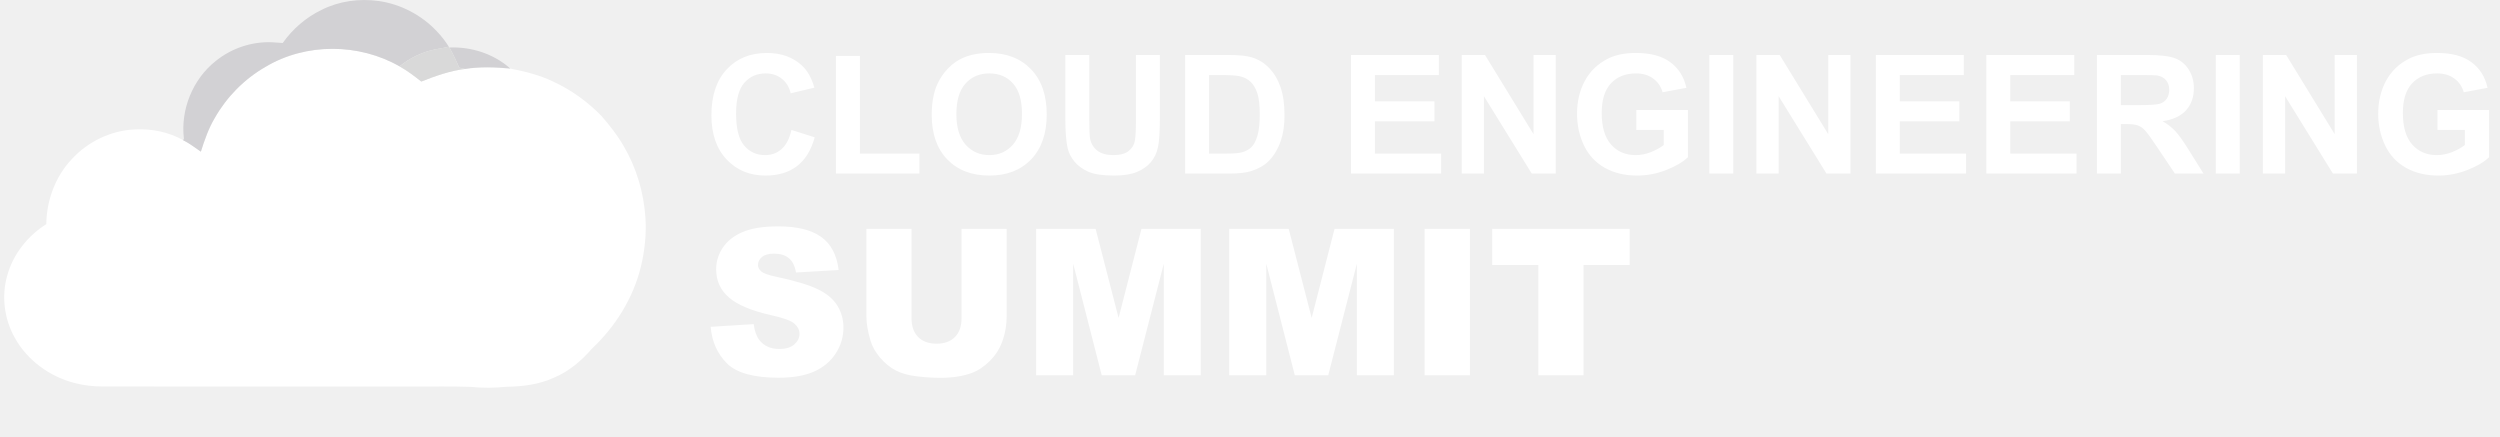
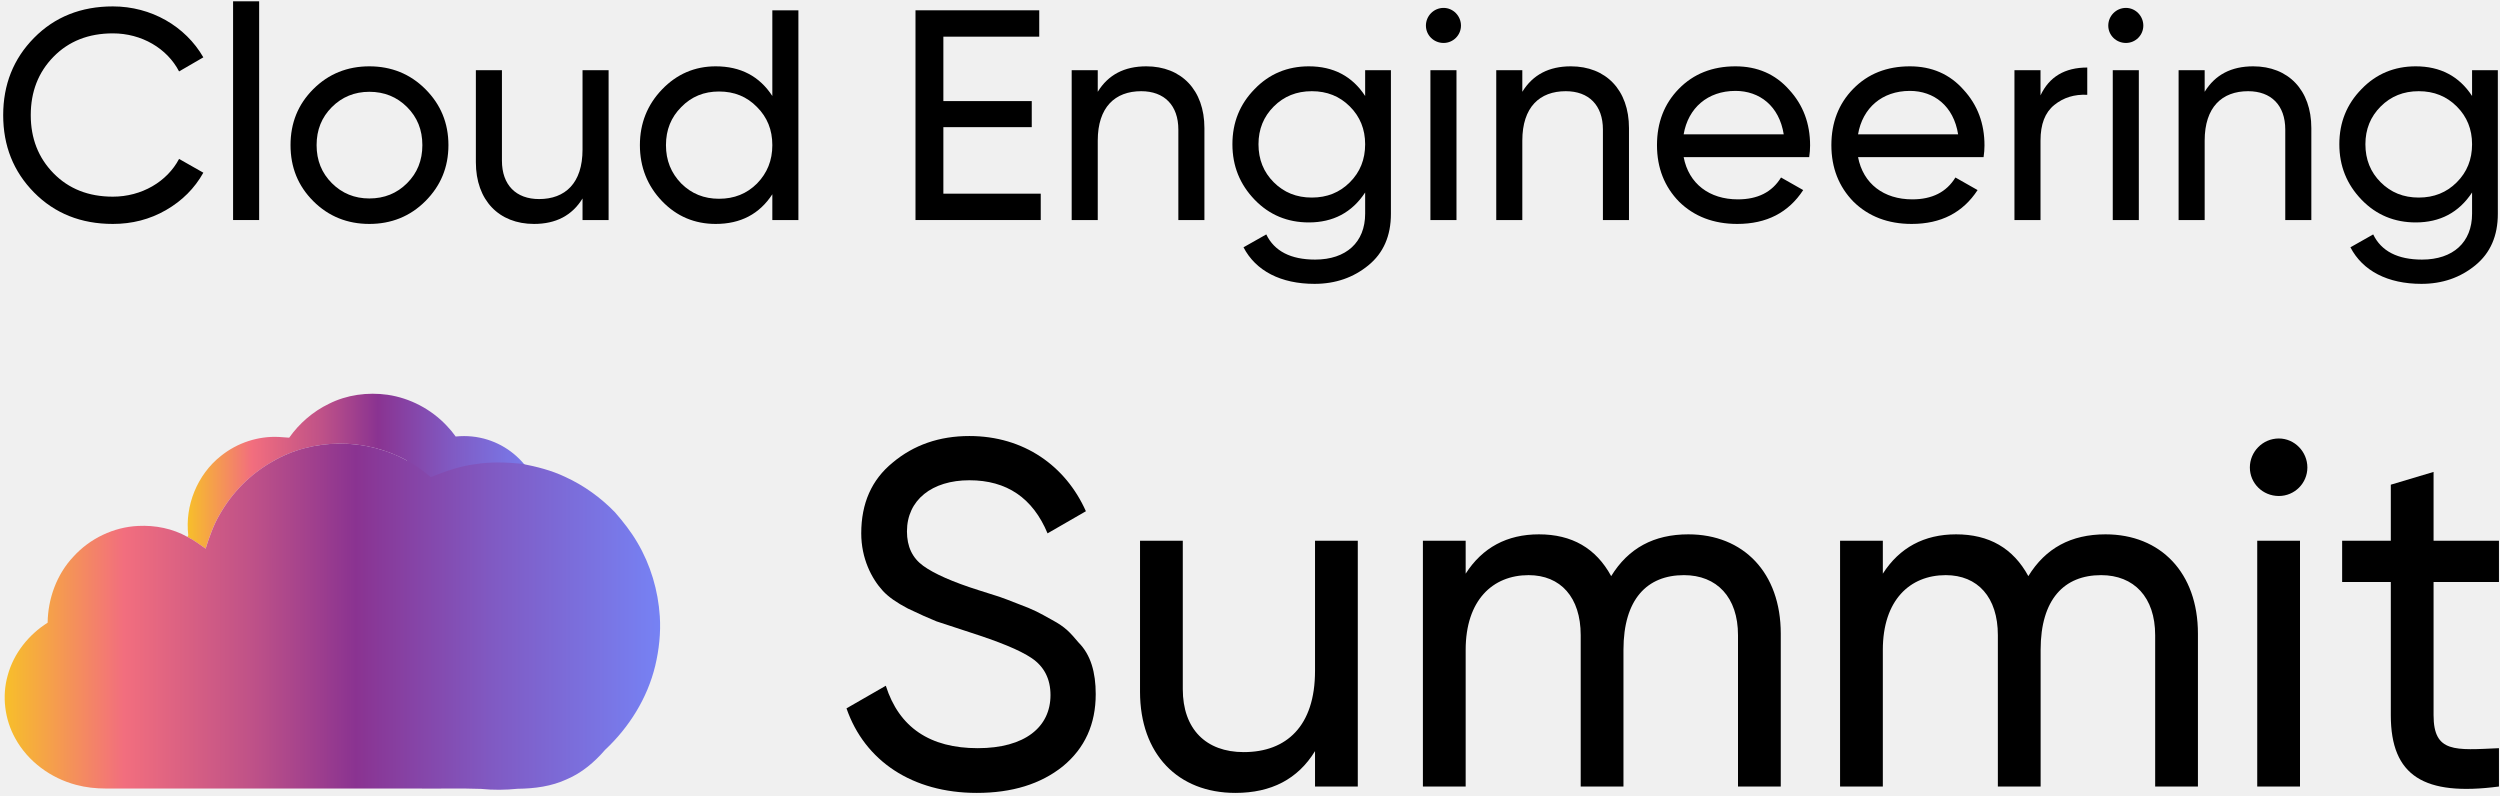
- <svg xmlns="http://www.w3.org/2000/svg" width="533" height="93" viewBox="0 0 533 93" fill="none">
-   <path d="M56.59 14.27C65.19 9.11 76.52 9.18 85.19 14.15C86.83 15.09 88.35 16.21 89.82 17.4C92.82 16.21 95.88 15.11 99.11 14.71C102.31 14.2 105.58 14.32 108.79 14.62C111.9 15.22 114.99 15.99 117.86 17.36C121.76 19.14 125.3 21.69 128.28 24.78C129.99 26.75 131.61 28.8 132.92 31.06C135.69 35.73 137.26 41.06 137.61 46.47C137.83 49.94 137.46 53.43 136.65 56.81C135.02 63.54 131.21 69.64 126.18 74.35C123.98 76.9 121.36 79.13 118.24 80.46C115.03 81.96 111.46 82.42 107.94 82.46C105.41 82.72 102.85 82.74 100.32 82.48C96.07 82.32 91.81 82.45 87.56 82.41C65.71 82.41 43.86 82.4 22.01 82.4C19.92 82.4 17.82 82.18 15.79 81.63C10.53 80.25 5.78 76.78 3.14 71.99C0.91 68.01 0.28 63.15 1.54 58.75C2.78 54.2 5.91 50.29 9.87 47.78C9.94 42.73 11.77 37.69 15.25 33.99C18.69 30.2 23.65 27.81 28.77 27.59C32.32 27.41 35.96 28.13 39.06 29.89C40.42 30.55 41.6 31.49 42.84 32.33C43.62 29.86 44.47 27.39 45.8 25.15C48.34 20.66 52.09 16.85 56.59 14.27Z" fill="white" />
-   <path d="M68.55 2.11C72.3 0.21 76.64 -0.36 80.78 0.22C85.47 0.9 89.89 3.22 93.13 6.67C94.09 7.67 94.95 8.78 95.69 9.95C94.71 10.21 93.7 10.36 92.7 10.54C89.95 11.13 87.35 12.37 85.18 14.15C76.51 9.18 65.17 9.11 56.58 14.27C52.09 16.85 48.34 20.66 45.78 25.16C44.45 27.4 43.6 29.87 42.82 32.34C41.58 31.5 40.4 30.55 39.04 29.9C39.08 29.82 39.17 29.65 39.21 29.56C38.46 23.36 41.1 16.87 46 13C49.41 10.24 53.83 8.78 58.21 9.02C58.9 9.06 59.58 9.12 60.27 9.17C62.39 6.17 65.25 3.7 68.55 2.11Z" fill="#D2D1D4" />
-   <path d="M95.81 10.13C100.49 9.93 105.28 11.48 108.79 14.61C105.57 14.31 102.31 14.19 99.11 14.7C98.69 14.61 98.29 14.51 97.88 14.41C97.28 12.94 96.59 11.51 95.81 10.13Z" fill="#D2D1D4" />
-   <path d="M92.71 10.53C93.71 10.35 94.71 10.2 95.7 9.94L95.81 10.13C96.6 11.51 97.29 12.94 97.87 14.41C98.28 14.51 98.68 14.61 99.1 14.7C95.88 15.11 92.81 16.21 89.81 17.39C88.34 16.2 86.82 15.07 85.18 14.14C87.36 12.37 89.96 11.12 92.71 10.53Z" fill="#D9D9D9" />
-   <path d="M168.743 27.706L173.692 29.275C172.933 32.034 171.669 34.086 169.898 35.431C168.14 36.764 165.904 37.431 163.191 37.431C159.834 37.431 157.075 36.287 154.914 34C152.753 31.701 151.673 28.562 151.673 24.585C151.673 20.378 152.759 17.113 154.931 14.791C157.104 12.458 159.961 11.291 163.501 11.291C166.593 11.291 169.105 12.205 171.036 14.032C172.186 15.113 173.048 16.665 173.623 18.688L168.571 19.895C168.272 18.585 167.645 17.55 166.691 16.791C165.749 16.033 164.599 15.653 163.243 15.653C161.369 15.653 159.846 16.326 158.673 17.671C157.512 19.016 156.932 21.194 156.932 24.206C156.932 27.401 157.506 29.677 158.656 31.034C159.805 32.39 161.3 33.069 163.139 33.069C164.496 33.069 165.662 32.638 166.639 31.775C167.617 30.913 168.318 29.557 168.743 27.706ZM178.227 37V11.929H183.331V32.741H196.021V37H178.227ZM198.642 24.516C198.642 21.941 199.027 19.78 199.798 18.033C200.372 16.745 201.154 15.59 202.143 14.567C203.143 13.544 204.235 12.785 205.419 12.291C206.994 11.624 208.81 11.291 210.868 11.291C214.592 11.291 217.569 12.446 219.799 14.757C222.041 17.067 223.162 20.28 223.162 24.395C223.162 28.476 222.052 31.672 219.834 33.983C217.615 36.282 214.649 37.431 210.936 37.431C207.178 37.431 204.189 36.287 201.97 34C199.752 31.701 198.642 28.54 198.642 24.516ZM203.901 24.344C203.901 27.206 204.562 29.379 205.884 30.861C207.206 32.333 208.885 33.069 210.919 33.069C212.954 33.069 214.621 32.339 215.92 30.879C217.23 29.407 217.885 27.206 217.885 24.275C217.885 21.378 217.247 19.217 215.971 17.791C214.707 16.366 213.023 15.653 210.919 15.653C208.816 15.653 207.12 16.378 205.833 17.826C204.545 19.263 203.901 21.435 203.901 24.344ZM227.128 11.722H232.231V25.413C232.231 27.585 232.295 28.994 232.421 29.637C232.64 30.672 233.157 31.505 233.973 32.138C234.801 32.758 235.927 33.069 237.353 33.069C238.801 33.069 239.893 32.776 240.629 32.189C241.364 31.591 241.807 30.861 241.956 29.999C242.106 29.137 242.181 27.706 242.181 25.706V11.722H247.285V24.999C247.285 28.034 247.147 30.178 246.871 31.43C246.595 32.684 246.083 33.741 245.336 34.603C244.6 35.465 243.612 36.155 242.37 36.672C241.129 37.178 239.508 37.431 237.508 37.431C235.094 37.431 233.26 37.155 232.007 36.603C230.766 36.04 229.783 35.316 229.059 34.431C228.335 33.534 227.858 32.597 227.628 31.62C227.294 30.172 227.128 28.034 227.128 25.206V11.722ZM252.664 11.722H261.993C264.096 11.722 265.7 11.883 266.804 12.205C268.286 12.642 269.557 13.417 270.614 14.533C271.672 15.648 272.476 17.015 273.028 18.636C273.58 20.246 273.856 22.234 273.856 24.602C273.856 26.683 273.597 28.476 273.08 29.982C272.448 31.821 271.545 33.31 270.373 34.448C269.488 35.31 268.292 35.983 266.786 36.465C265.66 36.822 264.154 37 262.269 37H252.664V11.722ZM257.768 15.998V32.741H261.579C263.004 32.741 264.033 32.66 264.665 32.5C265.493 32.293 266.177 31.942 266.717 31.448C267.269 30.953 267.717 30.143 268.062 29.017C268.407 27.878 268.58 26.332 268.58 24.378C268.58 22.424 268.407 20.924 268.062 19.878C267.717 18.832 267.235 18.015 266.614 17.429C265.993 16.843 265.206 16.446 264.252 16.239C263.539 16.079 262.142 15.998 260.062 15.998H257.768ZM288.03 37V11.722H306.773V15.998H293.133V21.602H305.824V25.861H293.133V32.741H307.255V37H288.03ZM311.635 37V11.722H316.601L326.947 28.603V11.722H331.689V37H326.567L316.377 20.516V37H311.635ZM348.863 27.706V23.447H359.864V33.517C358.795 34.551 357.243 35.465 355.208 36.259C353.185 37.04 351.133 37.431 349.052 37.431C346.408 37.431 344.104 36.879 342.138 35.776C340.172 34.661 338.695 33.074 337.706 31.017C336.718 28.948 336.224 26.7 336.224 24.275C336.224 21.642 336.775 19.303 337.879 17.257C338.982 15.211 340.597 13.642 342.724 12.55C344.345 11.71 346.362 11.291 348.776 11.291C351.915 11.291 354.363 11.952 356.122 13.274C357.892 14.584 359.03 16.401 359.536 18.723L354.467 19.671C354.11 18.429 353.438 17.452 352.449 16.74C351.472 16.015 350.248 15.653 348.776 15.653C346.546 15.653 344.77 16.36 343.448 17.774C342.138 19.188 341.483 21.286 341.483 24.068C341.483 27.068 342.149 29.321 343.483 30.827C344.816 32.321 346.564 33.069 348.725 33.069C349.794 33.069 350.863 32.862 351.932 32.448C353.012 32.023 353.938 31.511 354.708 30.913V27.706H348.863ZM364.433 37V11.722H369.537V37H364.433ZM374.468 37V11.722H379.434L389.78 28.603V11.722H394.522V37H389.401L379.21 20.516V37H374.468ZM399.936 37V11.722H418.679V15.998H405.04V21.602H417.731V25.861H405.04V32.741H419.162V37H399.936ZM423.49 37V11.722H442.233V15.998H428.594V21.602H441.285V25.861H428.594V32.741H442.716V37H423.49ZM447.061 37V11.722H457.803C460.505 11.722 462.465 11.952 463.683 12.412C464.913 12.86 465.896 13.665 466.632 14.826C467.367 15.987 467.735 17.314 467.735 18.809C467.735 20.705 467.178 22.274 466.063 23.516C464.948 24.746 463.281 25.522 461.062 25.844C462.166 26.488 463.074 27.195 463.787 27.965C464.511 28.735 465.482 30.103 466.701 32.069L469.787 37H463.683L459.993 31.5C458.683 29.534 457.786 28.298 457.303 27.792C456.821 27.275 456.309 26.924 455.769 26.741C455.228 26.545 454.372 26.447 453.199 26.447H452.165V37H447.061ZM452.165 22.413H455.941C458.39 22.413 459.918 22.309 460.528 22.102C461.137 21.895 461.614 21.539 461.959 21.033C462.304 20.527 462.476 19.895 462.476 19.136C462.476 18.286 462.246 17.602 461.786 17.084C461.338 16.556 460.7 16.222 459.873 16.084C459.459 16.027 458.217 15.998 456.148 15.998H452.165V22.413ZM472.408 37V11.722H477.512V37H472.408ZM482.443 37V11.722H487.409L497.755 28.603V11.722H502.497V37H497.376L487.185 20.516V37H482.443ZM519.671 27.706V23.447H530.672V33.517C529.603 34.551 528.051 35.465 526.016 36.259C523.993 37.04 521.941 37.431 519.861 37.431C517.217 37.431 514.912 36.879 512.946 35.776C510.981 34.661 509.503 33.074 508.515 31.017C507.526 28.948 507.032 26.7 507.032 24.275C507.032 21.642 507.584 19.303 508.687 17.257C509.791 15.211 511.406 13.642 513.532 12.55C515.153 11.71 517.171 11.291 519.585 11.291C522.723 11.291 525.171 11.952 526.93 13.274C528.701 14.584 529.839 16.401 530.344 18.723L525.275 19.671C524.919 18.429 524.246 17.452 523.257 16.74C522.28 16.015 521.056 15.653 519.585 15.653C517.355 15.653 515.579 16.36 514.257 17.774C512.946 19.188 512.291 21.286 512.291 24.068C512.291 27.068 512.958 29.321 514.291 30.827C515.625 32.321 517.372 33.069 519.533 33.069C520.602 33.069 521.671 32.862 522.74 32.448C523.821 32.023 524.746 31.511 525.516 30.913V27.706H519.671Z" fill="white" />
-   <path d="M151.511 69.677L160.685 69.102C160.884 70.592 161.288 71.727 161.898 72.508C162.892 73.77 164.311 74.402 166.155 74.402C167.532 74.402 168.589 74.083 169.327 73.444C170.079 72.791 170.455 72.039 170.455 71.188C170.455 70.379 170.1 69.655 169.391 69.017C168.681 68.378 167.035 67.775 164.453 67.208C160.224 66.257 157.209 64.994 155.406 63.419C153.59 61.844 152.682 59.836 152.682 57.395C152.682 55.792 153.143 54.28 154.065 52.861C155.002 51.428 156.4 50.307 158.259 49.498C160.132 48.675 162.693 48.264 165.943 48.264C169.93 48.264 172.967 49.009 175.053 50.499C177.153 51.974 178.402 54.33 178.799 57.565L169.71 58.097C169.469 56.693 168.958 55.671 168.178 55.032C167.411 54.394 166.347 54.075 164.985 54.075C163.864 54.075 163.019 54.316 162.452 54.798C161.884 55.267 161.6 55.841 161.6 56.522C161.6 57.019 161.835 57.466 162.303 57.863C162.757 58.275 163.835 58.658 165.538 59.013C169.753 59.921 172.768 60.843 174.584 61.78C176.415 62.702 177.742 63.852 178.565 65.228C179.402 66.605 179.821 68.144 179.821 69.847C179.821 71.848 179.267 73.692 178.16 75.381C177.053 77.07 175.507 78.354 173.52 79.234C171.534 80.099 169.029 80.532 166.006 80.532C160.699 80.532 157.024 79.51 154.981 77.467C152.937 75.424 151.781 72.827 151.511 69.677ZM205.001 48.796H214.622V67.399C214.622 69.244 214.331 70.989 213.749 72.635C213.182 74.267 212.281 75.7 211.046 76.935C209.826 78.155 208.541 79.014 207.193 79.51C205.32 80.206 203.071 80.553 200.446 80.553C198.928 80.553 197.267 80.447 195.465 80.234C193.677 80.021 192.18 79.603 190.974 78.978C189.768 78.34 188.661 77.439 187.654 76.275C186.66 75.112 185.979 73.912 185.61 72.678C185.014 70.691 184.716 68.932 184.716 67.399V48.796H194.337V67.846C194.337 69.549 194.805 70.883 195.742 71.848C196.693 72.799 198.005 73.274 199.68 73.274C201.34 73.274 202.638 72.806 203.575 71.869C204.526 70.918 205.001 69.577 205.001 67.846V48.796ZM220.901 48.796H233.587L238.483 67.782L243.357 48.796H256V80H248.125V56.203L242.016 80H234.885L228.798 56.203V80H220.901V48.796ZM262.067 48.796H274.753L279.648 67.782L284.522 48.796H297.166V80H289.29V56.203L283.182 80H276.051L269.963 56.203V80H262.067V48.796ZM303.722 48.796H313.385V80H303.722V48.796ZM318.132 48.796H347.442V56.501H337.608V80H327.966V56.501H318.132V48.796Z" fill="white" />
+ <svg xmlns="http://www.w3.org/2000/svg" width="534" height="170" viewBox="0 0 534 170" fill="none">
+   <path fill-rule="evenodd" clip-rule="evenodd" d="M82.768 84.322C78.535 83.734 74.086 84.313 70.251 86.257C66.869 87.885 63.939 90.418 61.769 93.492C61.585 93.478 61.403 93.464 61.221 93.449C60.701 93.407 60.184 93.365 59.661 93.339C55.176 93.085 50.654 94.587 47.163 97.408C42.153 101.369 39.449 108.016 40.218 114.347C40.186 114.403 40.138 114.503 40.096 114.589C40.077 114.627 40.06 114.663 40.046 114.691C41.104 115.206 42.059 115.884 43.011 116.561C43.312 116.774 43.613 116.988 43.916 117.196C44.712 114.673 45.589 112.14 46.946 109.852C49.569 105.258 53.412 101.351 58.006 98.711C66.698 93.494 78.124 93.501 86.952 98.398C84.125 101.394 82.393 105.434 82.393 109.877C82.393 119.118 89.883 126.608 99.124 126.608C108.364 126.608 115.854 119.118 115.854 109.877C115.854 100.637 108.364 93.147 99.124 93.147C98.519 93.147 97.923 93.179 97.335 93.241C96.75 92.423 96.108 91.646 95.411 90.924C92.092 87.397 87.561 85.019 82.768 84.322Z" fill="url(#paint0_linear)" />
+   <path d="M58.006 98.701C66.806 93.42 78.409 93.492 87.281 98.575C88.963 99.534 90.518 100.691 92.019 101.903C95.094 100.691 98.223 99.561 101.524 99.145C104.807 98.62 108.144 98.738 111.436 99.054C114.61 99.669 117.776 100.456 120.715 101.858C124.712 103.685 128.33 106.289 131.377 109.445C133.132 111.462 134.787 113.56 136.134 115.875C138.965 120.65 140.575 126.113 140.936 131.648C141.163 135.193 140.774 138.774 139.951 142.229C138.287 149.12 134.389 155.36 129.234 160.18C126.982 162.794 124.296 165.073 121.104 166.438C117.812 167.976 114.158 168.446 110.568 168.482C107.972 168.745 105.359 168.772 102.763 168.509C98.413 168.347 94.054 168.482 89.704 168.437C67.339 168.437 44.974 168.428 22.61 168.428C20.466 168.428 18.314 168.202 16.243 167.641C10.862 166.221 5.996 162.676 3.292 157.775C1.004 153.705 0.371 148.722 1.655 144.227C2.921 139.57 6.123 135.563 10.174 133.004C10.247 127.84 12.119 122.676 15.682 118.896C19.2 115.016 24.282 112.574 29.519 112.339C33.154 112.158 36.88 112.891 40.055 114.691C41.447 115.36 42.65 116.328 43.925 117.196C44.721 114.673 45.598 112.14 46.955 109.852C49.569 105.249 53.403 101.342 58.006 98.701Z" fill="url(#paint1_linear)" />
+   <path d="M24.106 47.832C28.202 47.832 31.978 46.872 35.434 44.888C38.89 42.904 41.578 40.216 43.434 36.888L38.25 33.944C35.69 38.808 30.25 42.008 24.106 42.008C18.922 42.008 14.698 40.344 11.434 37.016C8.17 33.688 6.57 29.528 6.57 24.6C6.57 19.608 8.17 15.448 11.434 12.12C14.698 8.792 18.922 7.128 24.106 7.128C30.25 7.128 35.69 10.328 38.25 15.256L43.434 12.248C39.594 5.592 32.298 1.368 24.106 1.368C17.322 1.368 11.69 3.608 7.274 8.088C2.858 12.568 0.682 18.072 0.682 24.6C0.682 31.128 2.858 36.632 7.274 41.112C11.69 45.592 17.322 47.832 24.106 47.832Z" fill="black" />
+   <path d="M55.354 47V0.28H49.786V47H55.354Z" fill="black" />
+   <path d="M90.857 42.968C94.121 39.704 95.785 35.736 95.785 31C95.785 26.264 94.121 22.296 90.857 19.032C87.593 15.768 83.561 14.168 78.889 14.168C74.217 14.168 70.185 15.768 66.921 19.032C63.657 22.296 62.057 26.264 62.057 31C62.057 35.736 63.657 39.704 66.921 42.968C70.185 46.232 74.217 47.832 78.889 47.832C83.561 47.832 87.593 46.232 90.857 42.968ZM78.889 42.392C75.753 42.392 73.065 41.304 70.889 39.128C68.713 36.952 67.625 34.264 67.625 31C67.625 27.736 68.713 25.048 70.889 22.872C73.065 20.696 75.753 19.608 78.889 19.608C82.089 19.608 84.777 20.696 86.953 22.872C89.129 25.048 90.217 27.736 90.217 31C90.217 34.264 89.129 36.952 86.953 39.128C84.777 41.304 82.089 42.392 78.889 42.392Z" fill="black" />
+   <path d="M124.429 31.96C124.429 39.128 120.717 42.52 115.149 42.52C110.221 42.52 107.213 39.512 107.213 34.328V15H101.645V34.648C101.645 42.776 106.573 47.832 114.061 47.832C118.733 47.832 122.189 46.04 124.429 42.392V47H129.997V15H124.429V31.96Z" fill="black" />
+   <path d="M164.97 20.504C162.218 16.28 158.186 14.168 152.874 14.168C148.394 14.168 144.554 15.832 141.418 19.096C138.282 22.36 136.682 26.328 136.682 31C136.682 35.672 138.282 39.704 141.418 42.968C144.554 46.232 148.394 47.832 152.874 47.832C158.186 47.832 162.218 45.72 164.97 41.496V47H170.538V2.2H164.97V20.504ZM153.578 42.456C150.378 42.456 147.69 41.368 145.514 39.192C143.338 36.952 142.25 34.264 142.25 31C142.25 27.736 143.338 25.048 145.514 22.872C147.69 20.632 150.378 19.544 153.578 19.544C156.842 19.544 159.53 20.632 161.706 22.872C163.882 25.048 164.97 27.736 164.97 31C164.97 34.264 163.882 36.952 161.706 39.192C159.53 41.368 156.842 42.456 153.578 42.456Z" fill="black" />
+   <path d="M201.502 27.16H220.382V21.592H201.502V7.832H221.982V2.2H195.55V47H222.302V41.368H201.502V27.16Z" fill="black" />
+   <path d="M244.847 14.168C240.175 14.168 236.719 15.96 234.479 19.608V15H228.911V47H234.479V30.04C234.479 22.872 238.191 19.48 243.759 19.48C248.687 19.48 251.695 22.488 251.695 27.672V47H257.263V27.352C257.263 19.224 252.335 14.168 244.847 14.168Z" fill="black" />
+   <path d="M291.596 20.504C288.844 16.28 284.812 14.168 279.564 14.168C275.02 14.168 271.116 15.768 267.98 19.032C264.844 22.232 263.244 26.136 263.244 30.808C263.244 35.48 264.844 39.384 267.98 42.648C271.116 45.912 275.02 47.512 279.564 47.512C284.748 47.512 288.78 45.4 291.596 41.112V45.656C291.596 51.736 287.564 55.448 280.908 55.448C275.724 55.448 272.204 53.656 270.476 50.072L265.612 52.824C268.236 57.88 273.612 60.632 280.78 60.632C285.26 60.632 289.1 59.288 292.3 56.664C295.5 54.04 297.1 50.392 297.1 45.656V15H291.596V20.504ZM291.596 30.808C291.596 34.072 290.508 36.76 288.332 38.936C286.156 41.112 283.468 42.2 280.204 42.2C276.94 42.2 274.252 41.112 272.076 38.936C269.9 36.76 268.812 34.072 268.812 30.808C268.812 27.608 269.9 24.92 272.076 22.744C274.252 20.568 276.94 19.48 280.204 19.48C283.468 19.48 286.156 20.568 288.332 22.744C290.508 24.92 291.596 27.608 291.596 30.808Z" fill="black" />
+   <path d="M308.352 9.176C310.4 9.176 312.064 7.512 312.064 5.464C312.064 3.416 310.4 1.688 308.352 1.688C306.24 1.688 304.576 3.416 304.576 5.464C304.576 7.512 306.24 9.176 308.352 9.176ZM311.104 47V15H305.536V47H311.104Z" fill="black" />
+   <path d="M335.535 14.168C330.863 14.168 327.407 15.96 325.167 19.608V15H319.599V47H325.167V30.04C325.167 22.872 328.879 19.48 334.447 19.48C339.375 19.48 342.383 22.488 342.383 27.672V47H347.951V27.352C347.951 19.224 343.023 14.168 335.535 14.168Z" fill="black" />
+   <path d="M386.444 33.56C386.572 32.728 386.636 31.896 386.636 31.064C386.636 26.392 385.164 22.424 382.156 19.16C379.212 15.832 375.372 14.168 370.7 14.168C365.772 14.168 361.74 15.768 358.604 18.968C355.468 22.168 353.932 26.2 353.932 31C353.932 35.864 355.532 39.896 358.668 43.096C361.868 46.232 366.028 47.832 371.084 47.832C377.356 47.832 382.028 45.4 385.164 40.6L380.428 37.912C378.508 41.048 375.436 42.584 371.212 42.584C365.132 42.584 360.716 39.256 359.628 33.56H386.444ZM370.7 19.416C375.82 19.416 380.044 22.616 381.004 28.696H359.628C360.588 23.064 364.748 19.416 370.7 19.416Z" fill="black" />
+   <path d="M423.694 33.56C423.822 32.728 423.886 31.896 423.886 31.064C423.886 26.392 422.414 22.424 419.406 19.16C416.462 15.832 412.622 14.168 407.95 14.168C403.022 14.168 398.99 15.768 395.854 18.968C392.718 22.168 391.182 26.2 391.182 31C391.182 35.864 392.782 39.896 395.918 43.096C399.118 46.232 403.278 47.832 408.334 47.832C414.606 47.832 419.278 45.4 422.414 40.6L417.678 37.912C415.758 41.048 412.686 42.584 408.462 42.584C402.382 42.584 397.966 39.256 396.878 33.56H423.694ZM407.95 19.416C413.07 19.416 417.294 22.616 418.254 28.696H396.878C397.838 23.064 401.998 19.416 407.95 19.416Z" fill="black" />
+   <path d="M435.854 15H430.286V47H435.854V30.04C435.854 26.52 436.814 24.024 438.798 22.424C440.782 20.824 443.086 20.12 445.838 20.248V14.424C441.038 14.424 437.71 16.408 435.854 20.376V15Z" fill="black" />
+   <path d="M454.102 9.176C456.15 9.176 457.814 7.512 457.814 5.464C457.814 3.416 456.15 1.688 454.102 1.688C451.99 1.688 450.326 3.416 450.326 5.464C450.326 7.512 451.99 9.176 454.102 9.176ZM456.854 47V15H451.286V47H456.854Z" fill="black" />
+   <path d="M481.285 14.168C476.613 14.168 473.157 15.96 470.917 19.608V15H465.349V47H470.917V30.04C470.917 22.872 474.629 19.48 480.197 19.48C485.125 19.48 488.133 22.488 488.133 27.672V47H493.701V27.352C493.701 19.224 488.773 14.168 481.285 14.168Z" fill="black" />
+   <path d="M528.034 20.504C525.282 16.28 521.25 14.168 516.002 14.168C511.458 14.168 507.554 15.768 504.418 19.032C501.282 22.232 499.682 26.136 499.682 30.808C499.682 35.48 501.282 39.384 504.418 42.648C507.554 45.912 511.458 47.512 516.002 47.512C521.186 47.512 525.218 45.4 528.034 41.112V45.656C528.034 51.736 524.002 55.448 517.346 55.448C512.162 55.448 508.642 53.656 506.914 50.072L502.05 52.824C504.674 57.88 510.05 60.632 517.218 60.632C521.698 60.632 525.538 59.288 528.738 56.664C531.938 54.04 533.538 50.392 533.538 45.656V15H528.034V20.504ZM528.034 30.808C528.034 34.072 526.946 36.76 524.77 38.936C522.594 41.112 519.906 42.2 516.642 42.2C513.378 42.2 510.69 41.112 508.514 38.936C506.338 36.76 505.25 34.072 505.25 30.808C505.25 27.608 506.338 24.92 508.514 22.744C510.69 20.568 513.378 19.48 516.642 19.48C519.906 19.48 522.594 20.568 524.77 22.744C526.946 24.92 528.034 27.608 528.034 30.808Z" fill="black" />
+   <path d="M208.636 169.365C216.196 169.365 222.286 167.475 227.011 163.695C231.736 159.81 234.046 154.665 234.046 148.26C234.046 143.64 232.996 139.86 230.371 137.235C228.586 135.135 227.641 133.98 224.701 132.405C221.866 130.83 221.026 130.305 217.351 128.94C215.566 128.205 214.306 127.785 213.466 127.47L209.161 126.105C203.491 124.32 199.501 122.535 197.191 120.855C194.881 119.175 193.726 116.76 193.726 113.505C193.726 106.785 199.081 102.585 207.061 102.585C215.041 102.585 220.606 106.365 223.756 113.925L231.946 109.2C227.641 99.54 218.716 93.135 207.061 93.135C200.656 93.135 195.196 95.025 190.681 98.805C186.166 102.48 183.961 107.52 183.961 113.925C183.961 119.28 186.166 123.585 188.581 126.21C189.736 127.47 191.521 128.73 193.936 129.99C196.351 131.145 198.451 132.09 200.026 132.72L207.061 135.03C213.256 137.025 217.771 138.81 220.396 140.595C223.021 142.38 224.386 145.005 224.386 148.47C224.386 155.295 218.926 159.81 208.846 159.81C198.661 159.81 192.046 155.4 189.211 146.475L180.811 151.305C184.696 162.54 194.881 169.365 208.636 169.365Z" fill="black" />
+   <path d="M280.889 143.325C280.889 155.085 274.799 160.65 265.664 160.65C257.579 160.65 252.644 155.715 252.644 147.21V115.5H243.509V147.735C243.509 161.07 251.594 169.365 263.879 169.365C271.544 169.365 277.214 166.425 280.889 160.44V168H290.024V115.5H280.889V143.325Z" fill="black" />
+   <path d="M360.632 114.135C353.282 114.135 347.822 117.075 344.147 123.06C340.892 117.075 335.747 114.135 328.712 114.135C321.887 114.135 316.637 116.97 313.067 122.535V115.5H303.932V168H313.067V138.81C313.067 128.205 318.842 122.85 326.507 122.85C333.332 122.85 337.637 127.575 337.637 135.66V168H346.772V138.81C346.772 127.995 351.812 122.85 359.687 122.85C366.722 122.85 371.237 127.575 371.237 135.66V168H380.372V135.345C380.372 122.325 372.392 114.135 360.632 114.135Z" fill="black" />
+   <path d="M449.738 114.135C442.388 114.135 436.928 117.075 433.253 123.06C429.998 117.075 424.853 114.135 417.818 114.135C410.993 114.135 405.743 116.97 402.173 122.535V115.5H393.038V168H402.173V138.81C402.173 128.205 407.948 122.85 415.613 122.85C422.438 122.85 426.743 127.575 426.743 135.66V168H435.878V138.81C435.878 127.995 440.918 122.85 448.793 122.85C455.828 122.85 460.343 127.575 460.343 135.66V168H469.478V135.345C469.478 122.325 461.498 114.135 449.738 114.135Z" fill="black" />
+   <path d="M486.765 105.945C490.125 105.945 492.855 103.215 492.855 99.855C492.855 96.495 490.125 93.66 486.765 93.66C483.3 93.66 480.57 96.495 480.57 99.855C480.57 103.215 483.3 105.945 486.765 105.945ZM491.28 168V115.5H482.145V168H491.28Z" fill="black" />
+   <path d="M533.776 115.5H519.811V100.8L510.676 103.53V115.5H500.281V124.32H510.676V152.775C510.676 165.795 517.816 170.1 533.776 168V159.81C524.431 160.23 519.811 160.86 519.811 152.775V124.32H533.776V115.5Z" fill="black" />
+   <defs>
+     <linearGradient id="paint0_linear" x1="40.046" y1="126.608" x2="115.854" y2="126.608" gradientUnits="userSpaceOnUse">
+       <stop stop-color="#F7BF2A" />
+       <stop offset="0.182" stop-color="#F26E7E" />
+       <stop offset="0.38" stop-color="#BE5188" />
+       <stop offset="0.536" stop-color="#8A3391" />
+       <stop offset="0.745" stop-color="#805AC3" />
+       <stop offset="1" stop-color="#7682F4" />
+     </linearGradient>
+     <linearGradient id="paint1_linear" x1="1" y1="168.693" x2="141" y2="168.693" gradientUnits="userSpaceOnUse">
+       <stop stop-color="#F7BF2A" />
+       <stop offset="0.182" stop-color="#F26E7E" />
+       <stop offset="0.38" stop-color="#BE5188" />
+       <stop offset="0.536" stop-color="#8A3391" />
+       <stop offset="0.745" stop-color="#805AC3" />
+       <stop offset="1" stop-color="#7682F4" />
+     </linearGradient>
+   </defs>
</svg>
